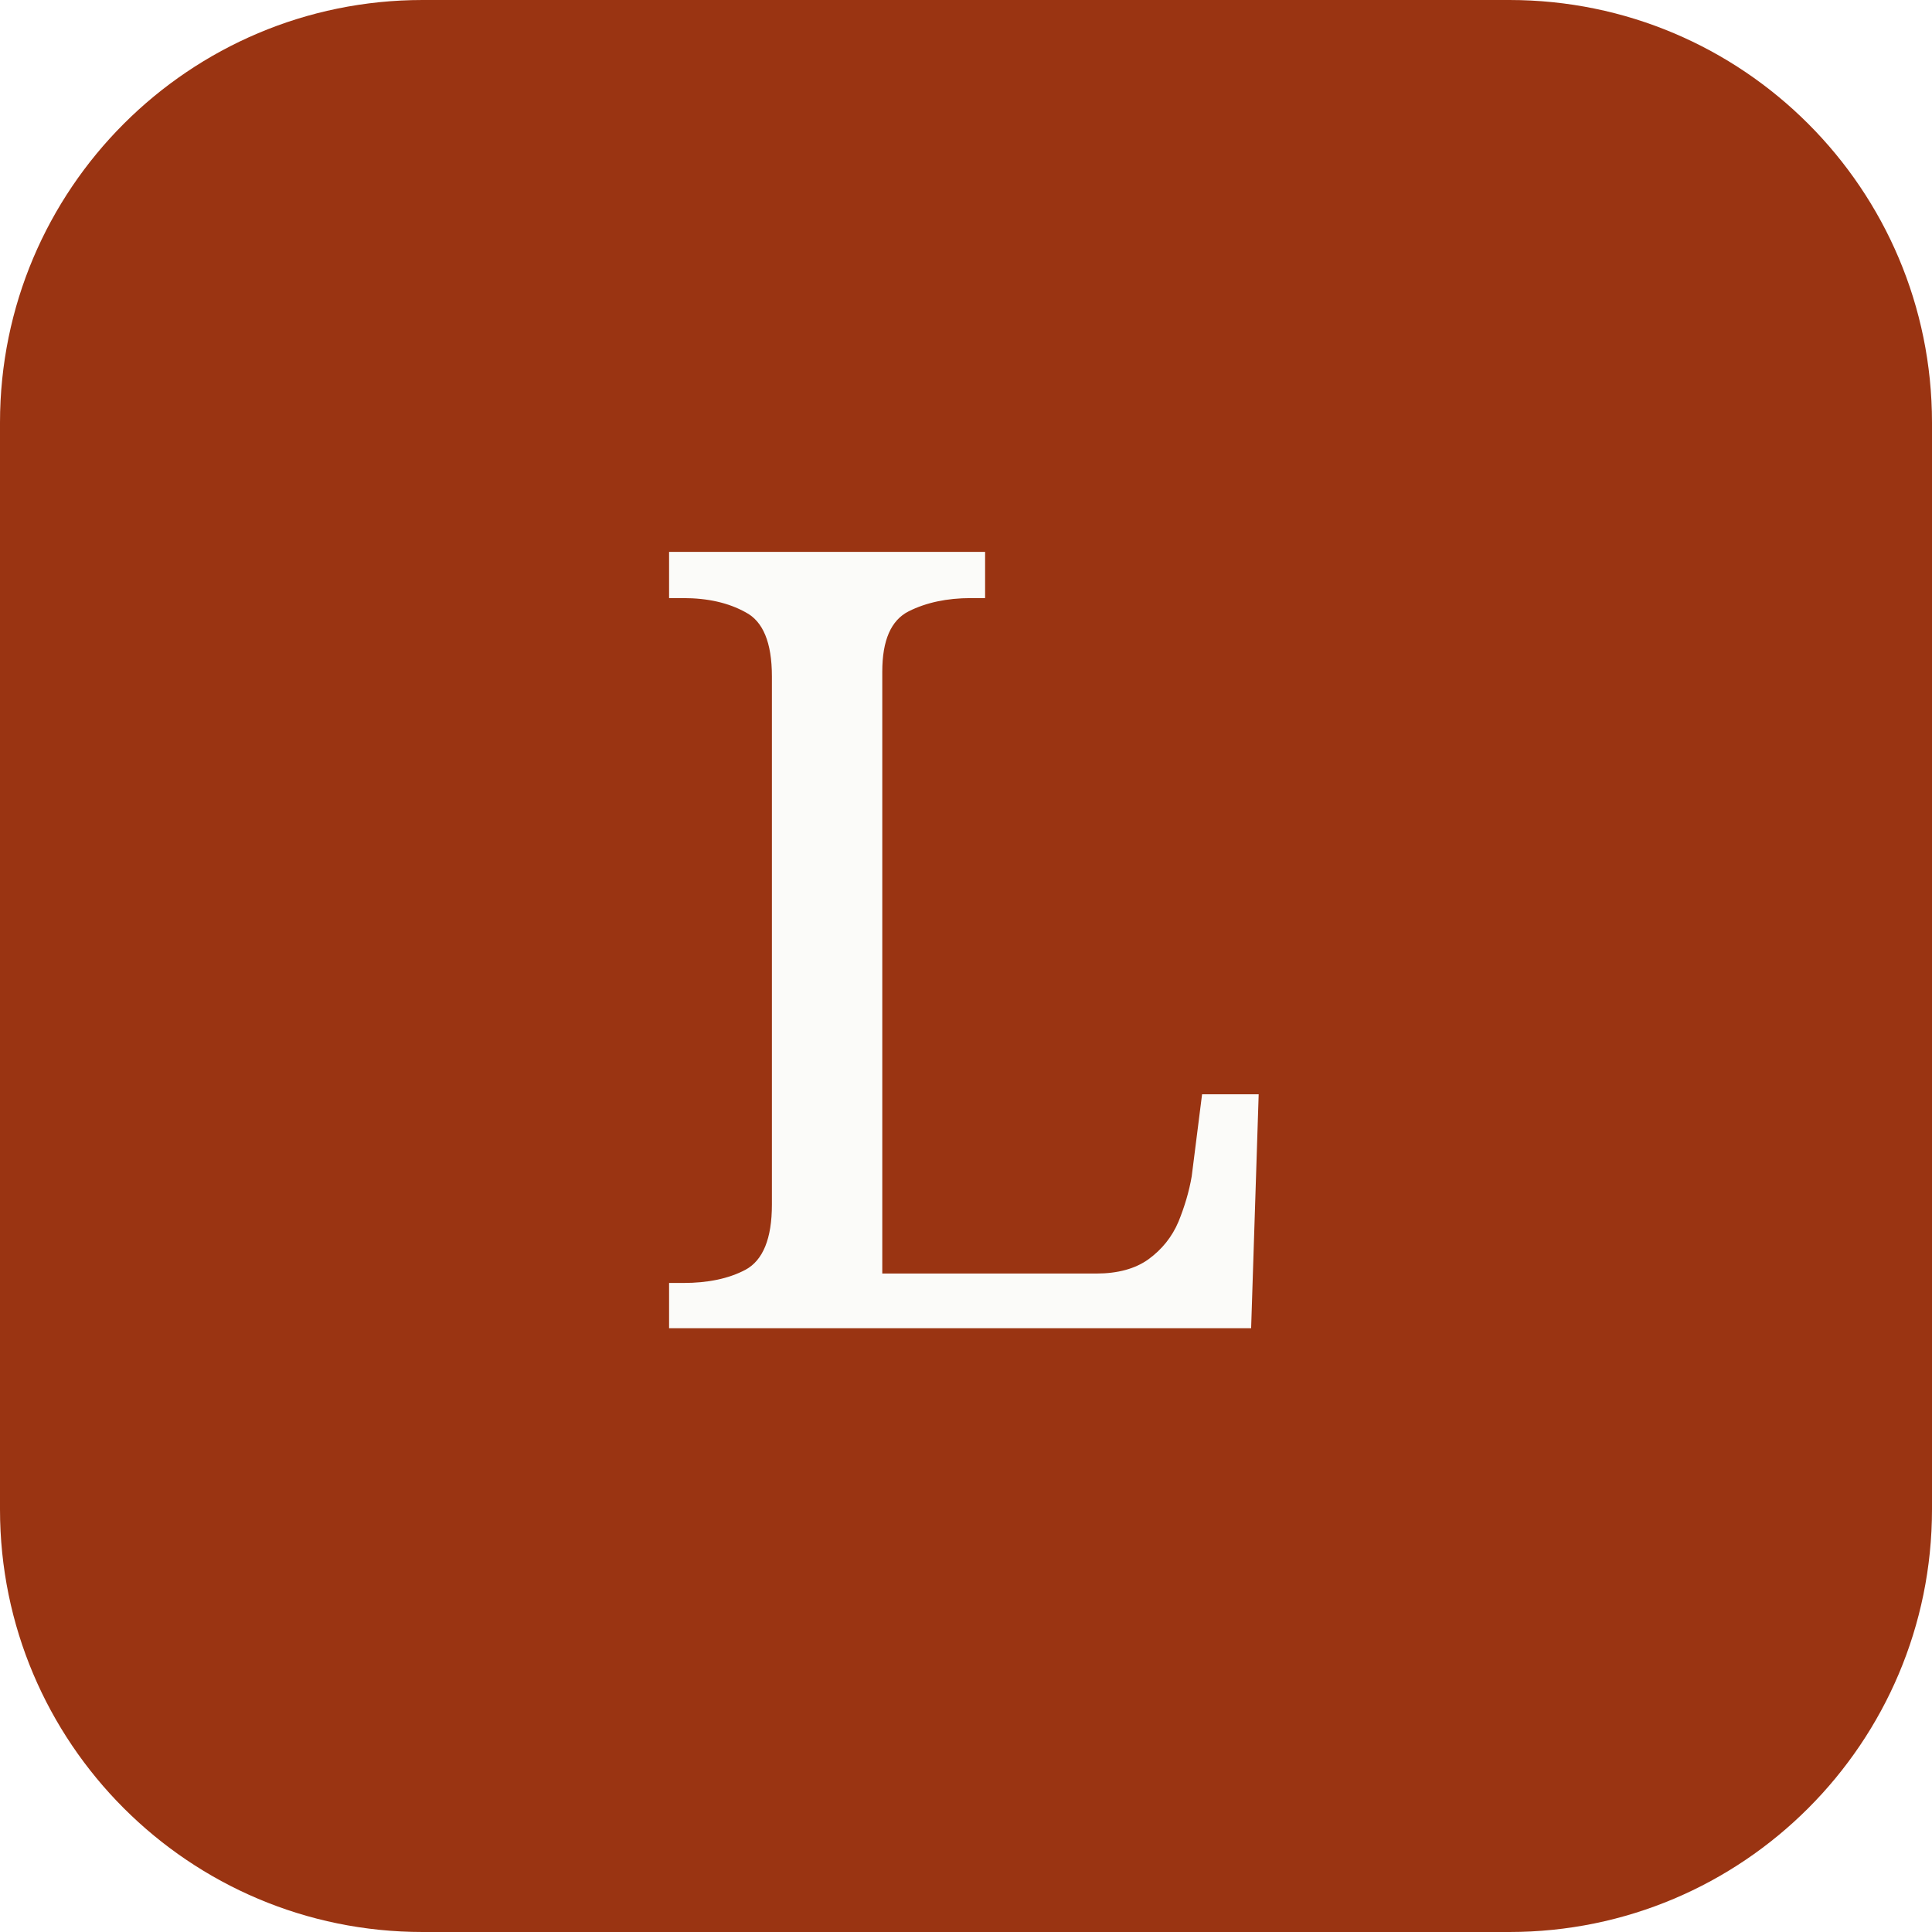
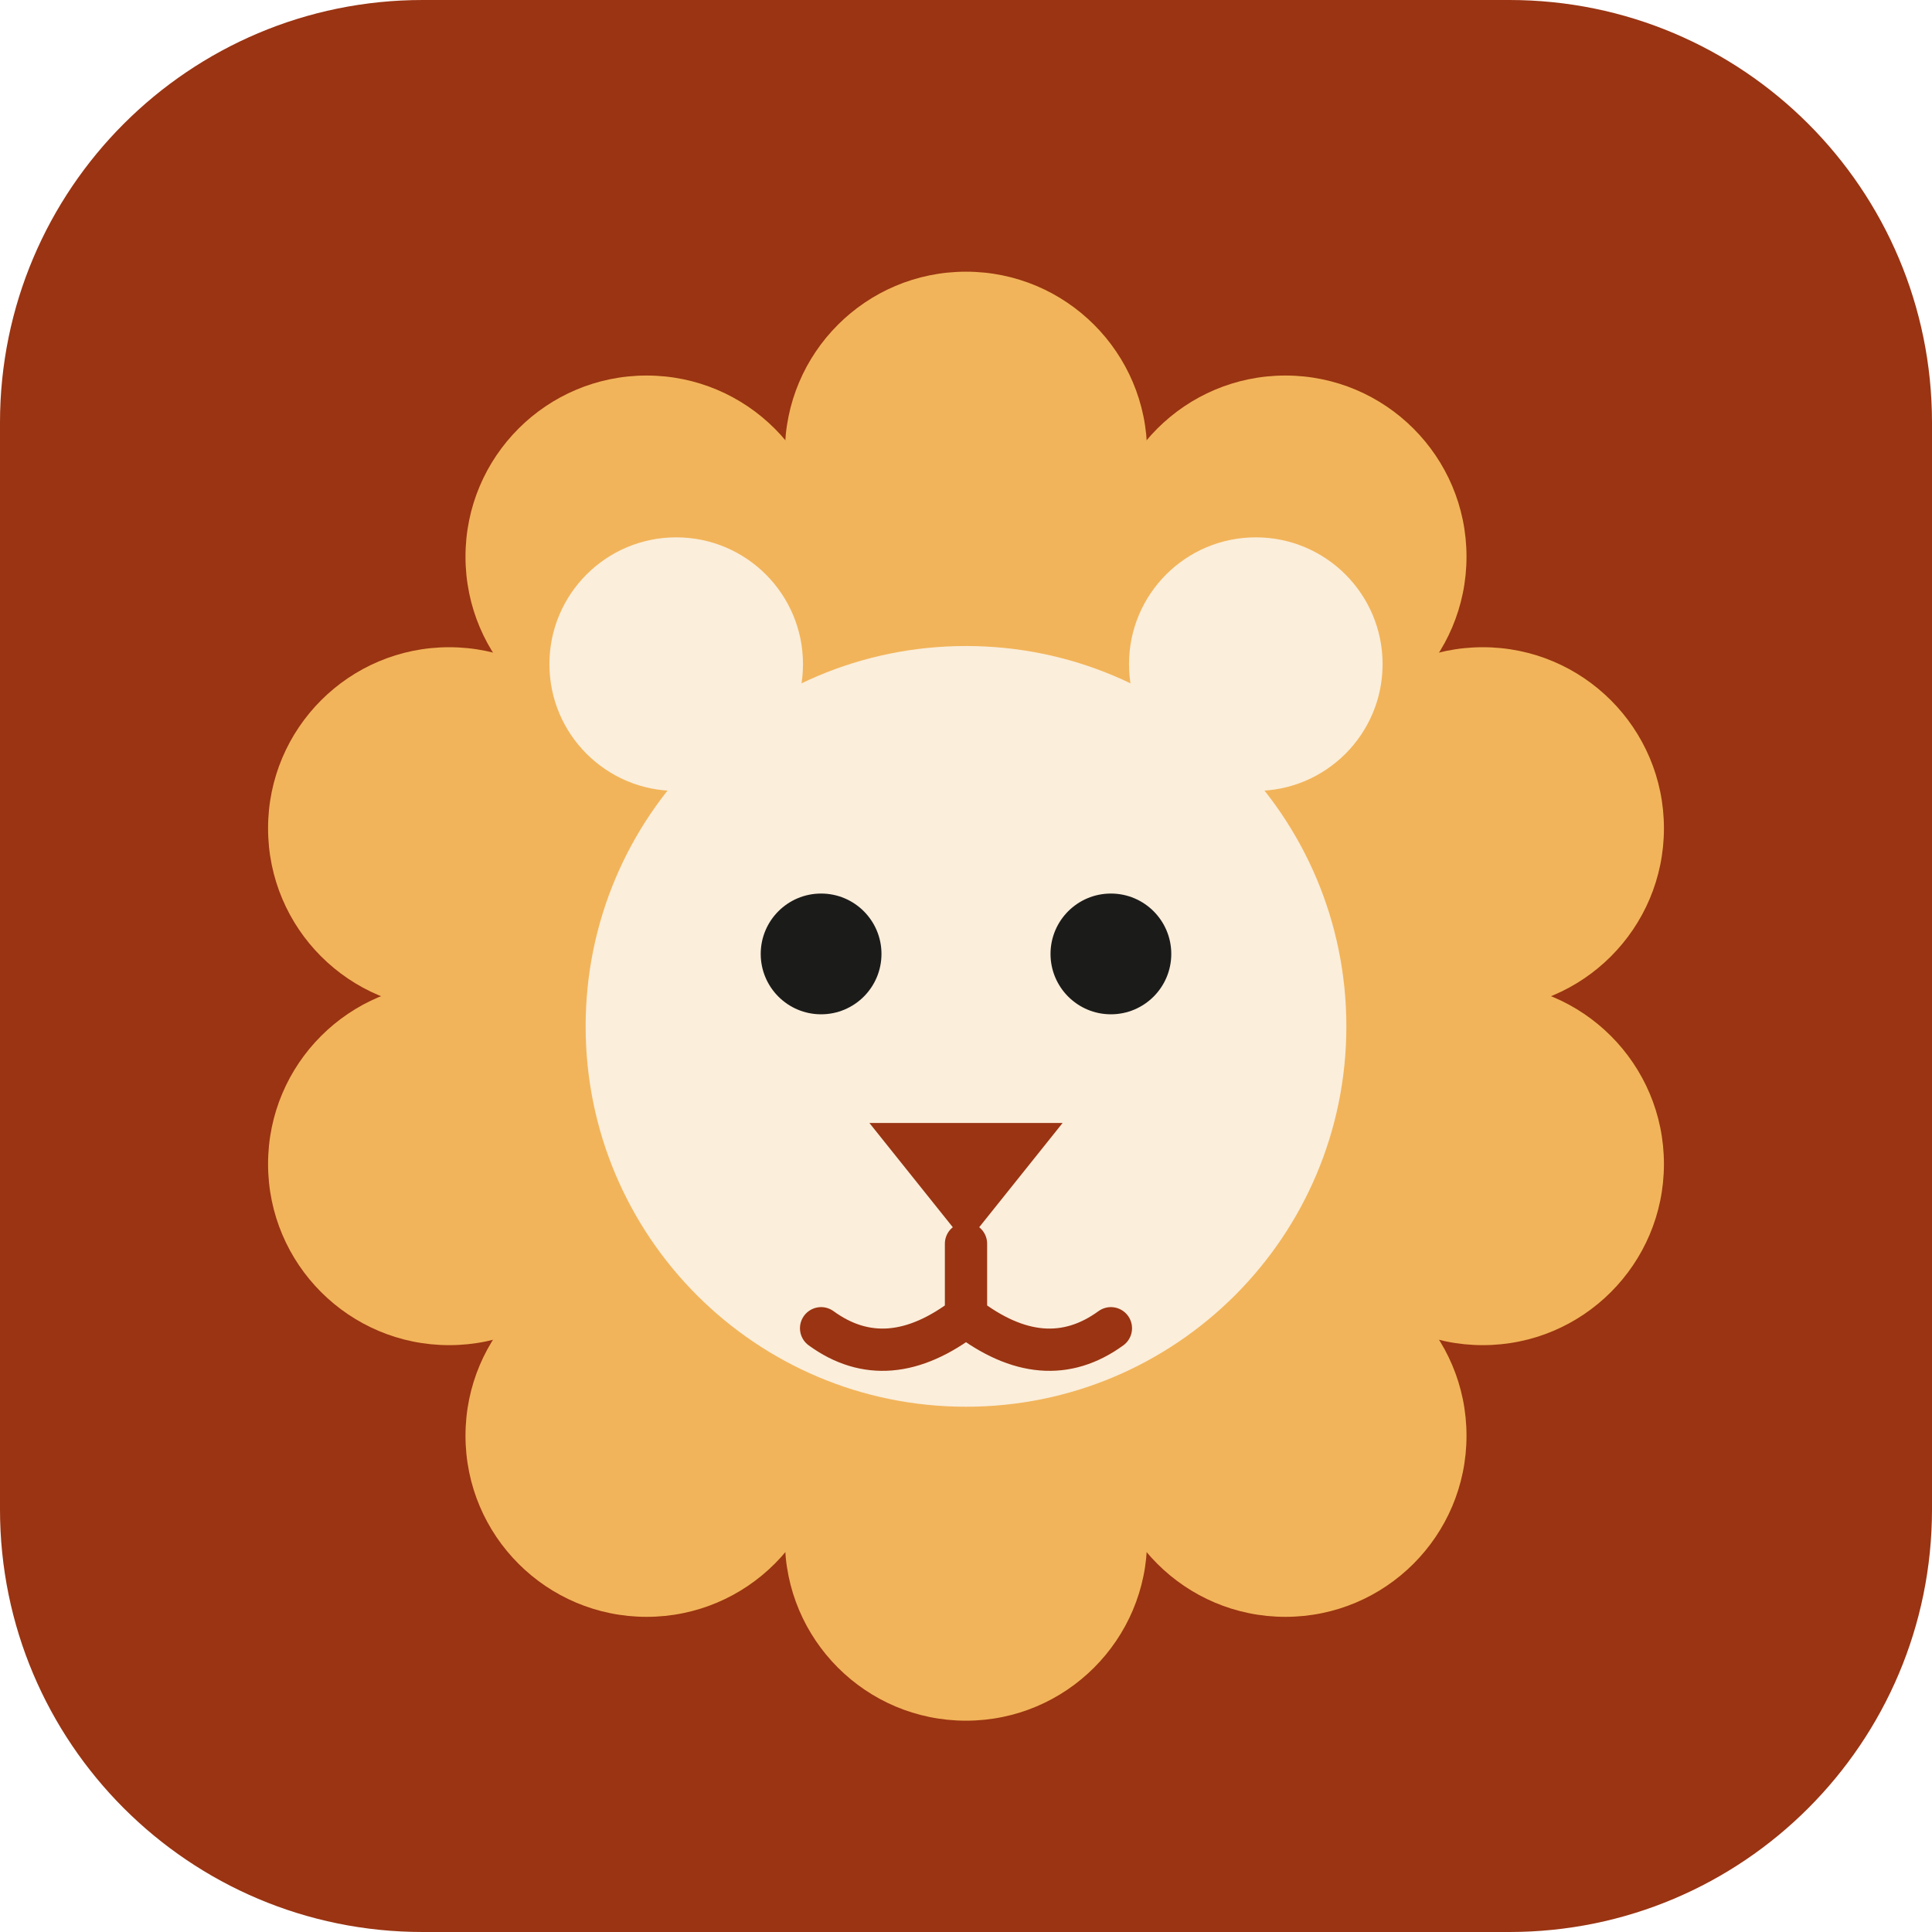
<svg xmlns="http://www.w3.org/2000/svg" width="32" height="32" viewBox="0 0 32 32">
  <rect width="32" height="32" rx="7" fill="#9a3412" />
-   <text x="16" y="22" text-anchor="middle" font-family="Georgia, serif" font-size="18" fill="#fbfbf9">L</text>
+   <g fill="#f2b45a">
+     <circle cx="16" cy="16.5" r="9" />
+     <circle cx="16.00" cy="7.50" r="3" />
+     <circle cx="21.29" cy="9.22" r="3" />
+     <circle cx="24.56" cy="13.72" r="3" />
+     <circle cx="24.56" cy="19.28" r="3" />
+     <circle cx="21.29" cy="23.78" r="3" />
+     <circle cx="16.00" cy="25.50" r="3" />
+     <circle cx="10.71" cy="23.78" r="3" />
+     <circle cx="7.44" cy="19.28" r="3" />
+     <circle cx="7.44" cy="13.72" r="3" />
+     <circle cx="10.71" cy="9.22" r="3" />
+   </g>
+   <g fill="#fbeedb">
+     <circle cx="11.2" cy="11" r="2.1" />
+     <circle cx="20.8" cy="11" r="2.1" />
+   </g>
+   <circle cx="16" cy="17" r="6.3" fill="#fbeedb" />
+   <g fill="#1b1b1a">
+     <circle cx="13.6" cy="15.8" r="1" />
+     <circle cx="18.4" cy="15.8" r="1" />
+   </g>
+   <path d="M14.4 18.6h3.2L16 20.6z" fill="#9a3412" />
+   <path d="M16 20.6v1.2M16 21.8q-1.3 1-2.4.2M16 21.8q1.3 1 2.4.2" stroke="#9a3412" stroke-width=".7" fill="none" stroke-linecap="round" />
</svg>
